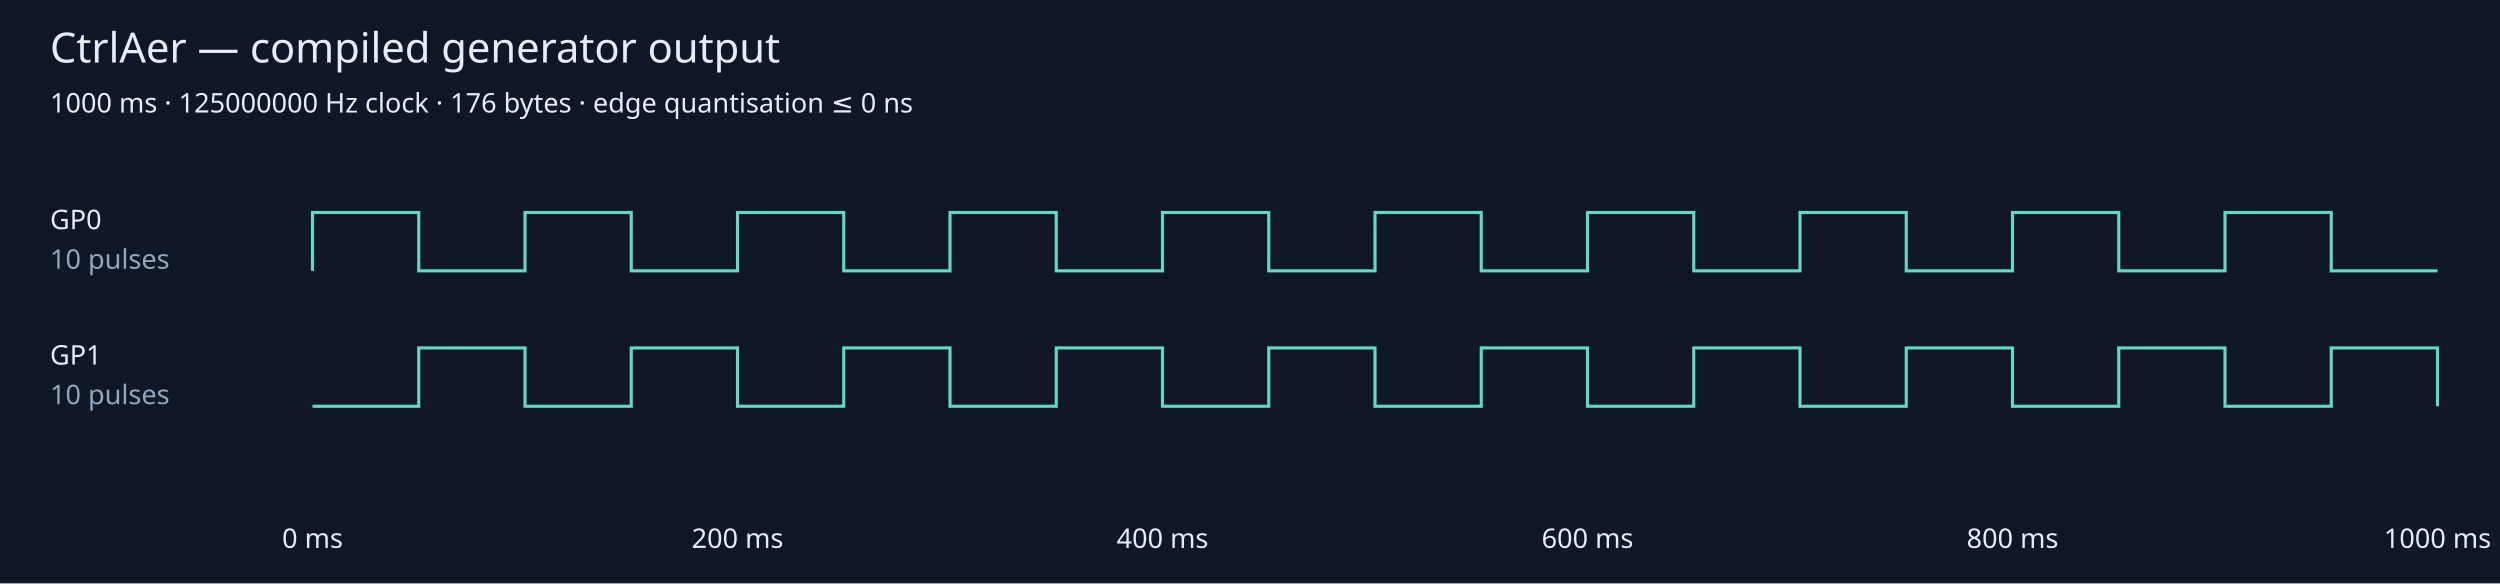
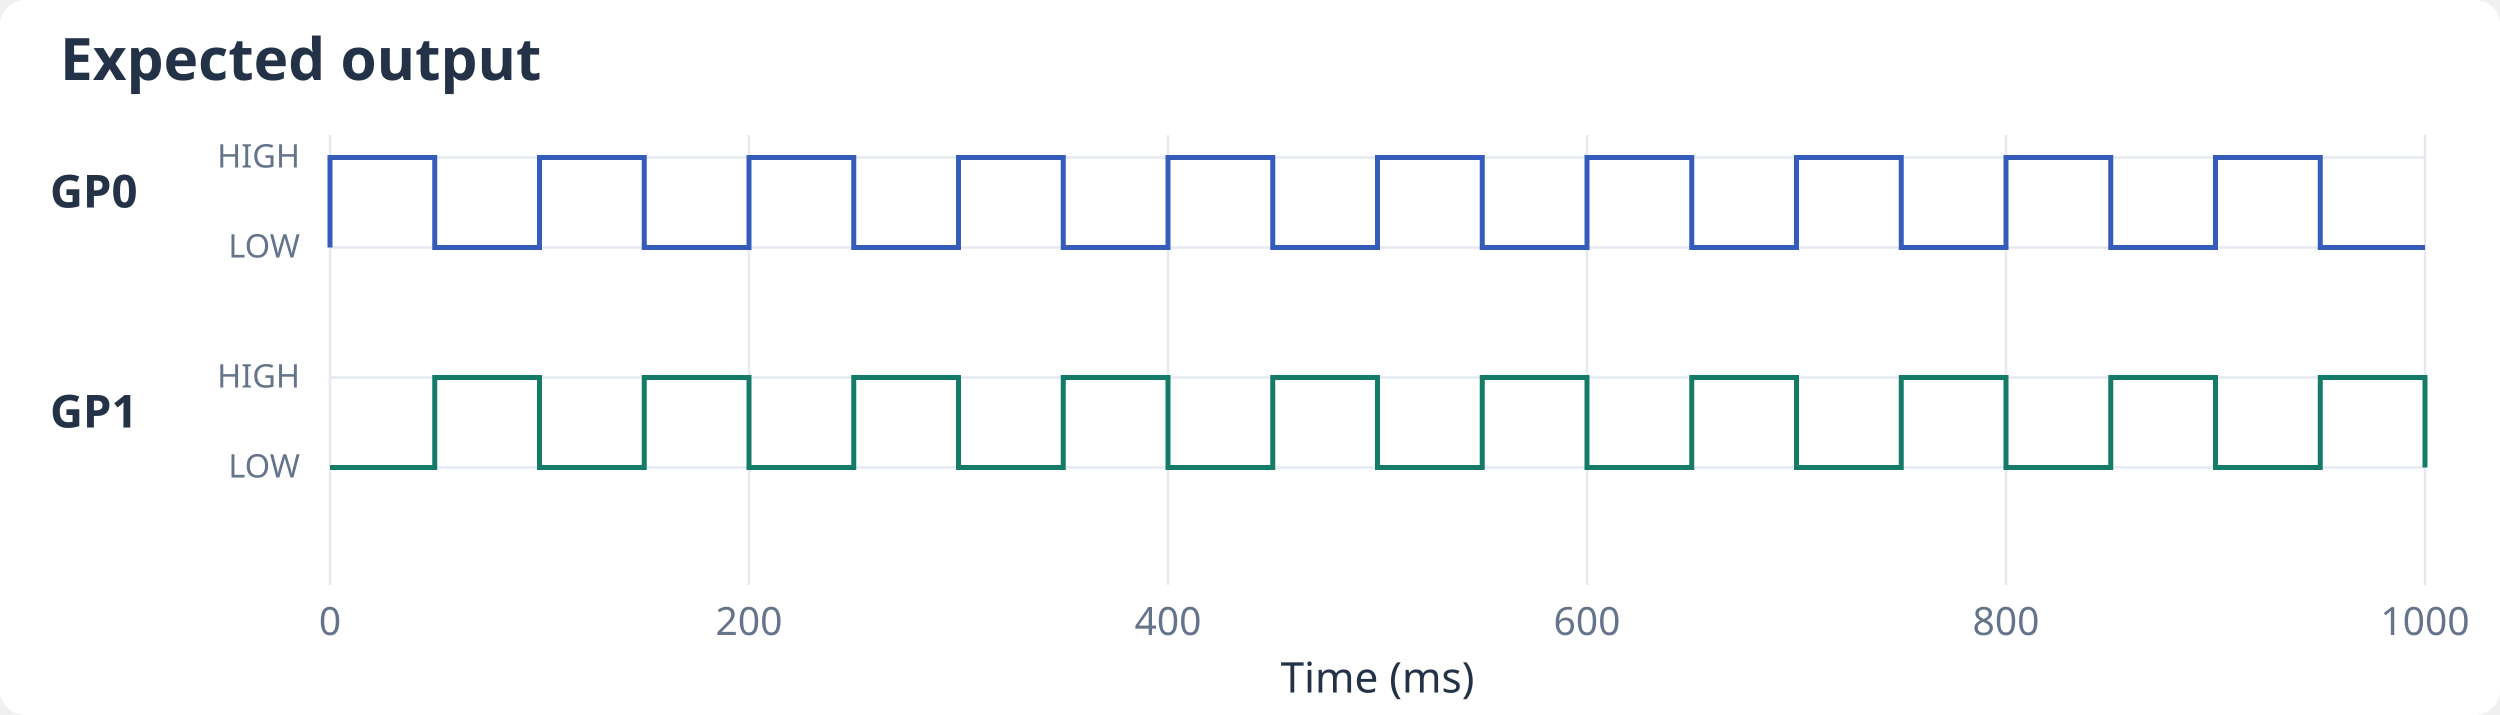
- <svg xmlns="http://www.w3.org/2000/svg" width="1200" height="280" viewBox="0 0 1200 280">
-   <rect width="100%" height="100%" fill="#101827" />
-   <g font-family="sans-serif" font-size="13" fill="#e6edf7">
-     <text x="24" y="30" font-size="20">CtrlAer — compiled generator output</text>
-     <text x="24" y="54">1000 ms · 125000000 Hz clock · 176 bytes · edge quantisation ≤ 0 ns</text>
-     <text x="24" y="110">GP0</text>
-     <text x="24" y="129" fill="#93a5bc">10 pulses</text>
-     <path d="M 150.000 130 H 150.000 V 102 H 201.000 V 130 H 252.000 V 102 H 303.000 V 130 H 354.000 V 102 H 405.000 V 130 H 456.000 V 102 H 507.000 V 130 H 558.000 V 102 H 609.000 V 130 H 660.000 V 102 H 711.000 V 130 H 762.000 V 102 H 813.000 V 130 H 864.000 V 102 H 915.000 V 130 H 966.000 V 102 H 1017.000 V 130 H 1068.000 V 102 H 1119.000 V 130 H 1170.000" fill="none" stroke="#64d8c5" stroke-width="1.5" />
-     <text x="24" y="175">GP1</text>
-     <text x="24" y="194" fill="#93a5bc">10 pulses</text>
-     <path d="M 150.000 195 H 201.000 V 167 H 252.000 V 195 H 303.000 V 167 H 354.000 V 195 H 405.000 V 167 H 456.000 V 195 H 507.000 V 167 H 558.000 V 195 H 609.000 V 167 H 660.000 V 195 H 711.000 V 167 H 762.000 V 195 H 813.000 V 167 H 864.000 V 195 H 915.000 V 167 H 966.000 V 195 H 1017.000 V 167 H 1068.000 V 195 H 1119.000 V 167 H 1170.000 V 195 H 1170.000" fill="none" stroke="#64d8c5" stroke-width="1.5" />
-     <text x="150.000" y="263" text-anchor="middle">0 ms</text>
-     <text x="354.000" y="263" text-anchor="middle">200 ms</text>
-     <text x="558.000" y="263" text-anchor="middle">400 ms</text>
-     <text x="762.000" y="263" text-anchor="middle">600 ms</text>
-     <text x="966.000" y="263" text-anchor="middle">800 ms</text>
-     <text x="1170.000" y="263" text-anchor="middle">1000 ms</text>
+ <svg xmlns="http://www.w3.org/2000/svg" viewBox="0 0 1000 286" role="img">
+   <rect width="100%" height="100%" rx="10" fill="#fff" />
+   <g font-family="system-ui, sans-serif" fill="#243247">
+     <text x="24" y="32" font-size="23.4" fill="#243247" font-weight="600" text-anchor="start">Expected output</text>
+     <path d="M132.0,54 L132.0,234" fill="none" stroke="#e5eaf1" stroke-width="1" />
+     <text x="132.0" y="254" font-size="15.6" fill="#64748b" font-weight="400" text-anchor="middle">0</text>
+     <path d="M299.6,54 L299.6,234" fill="none" stroke="#e5eaf1" stroke-width="1" />
+     <text x="299.6" y="254" font-size="15.6" fill="#64748b" font-weight="400" text-anchor="middle">200</text>
+     <path d="M467.2,54 L467.2,234" fill="none" stroke="#e5eaf1" stroke-width="1" />
+     <text x="467.2" y="254" font-size="15.6" fill="#64748b" font-weight="400" text-anchor="middle">400</text>
+     <path d="M634.8,54 L634.8,234" fill="none" stroke="#e5eaf1" stroke-width="1" />
+     <text x="634.8" y="254" font-size="15.6" fill="#64748b" font-weight="400" text-anchor="middle">600</text>
+     <path d="M802.4,54 L802.4,234" fill="none" stroke="#e5eaf1" stroke-width="1" />
+     <text x="802.4" y="254" font-size="15.6" fill="#64748b" font-weight="400" text-anchor="middle">800</text>
+     <path d="M970.0,54 L970.0,234" fill="none" stroke="#e5eaf1" stroke-width="1" />
+     <text x="970.0" y="254" font-size="15.6" fill="#64748b" font-weight="400" text-anchor="middle">1000</text>
+     <text x="551.0" y="277" font-size="16.9" fill="#243247" font-weight="400" text-anchor="middle">Time (ms)</text>
+     <text x="20" y="83" font-size="18.2" fill="#243247" font-weight="600" text-anchor="start">GP0</text>
+     <text x="120" y="67" font-size="13.0" fill="#64748b" font-weight="400" text-anchor="end">HIGH</text>
+     <text x="120" y="103" font-size="13.0" fill="#64748b" font-weight="400" text-anchor="end">LOW</text>
+     <path d="M132,63 L970,63" fill="none" stroke="#e5eaf1" stroke-width="1" />
+     <path d="M132,99 L970,99" fill="none" stroke="#e5eaf1" stroke-width="1" />
+     <path d="M 132,99 H 132.000 V 63 H 173.900 V 99 H 215.800 V 63 H 257.700 V 99 H 299.600 V 63 H 341.500 V 99 H 383.400 V 63 H 425.300 V 99 H 467.200 V 63 H 509.100 V 99 H 551.000 V 63 H 592.900 V 99 H 634.800 V 63 H 676.700 V 99 H 718.600 V 63 H 760.500 V 99 H 802.400 V 63 H 844.300 V 99 H 886.200 V 63 H 928.100 V 99 H 970" stroke="#355cbb" stroke-width="2" fill="none" />
+     <text x="20" y="171" font-size="18.2" fill="#243247" font-weight="600" text-anchor="start">GP1</text>
+     <text x="120" y="155" font-size="13.0" fill="#64748b" font-weight="400" text-anchor="end">HIGH</text>
+     <text x="120" y="191" font-size="13.0" fill="#64748b" font-weight="400" text-anchor="end">LOW</text>
+     <path d="M132,151 L970,151" fill="none" stroke="#e5eaf1" stroke-width="1" />
+     <path d="M132,187 L970,187" fill="none" stroke="#e5eaf1" stroke-width="1" />
+     <path d="M 132,187 H 173.900 V 151 H 215.800 V 187 H 257.700 V 151 H 299.600 V 187 H 341.500 V 151 H 383.400 V 187 H 425.300 V 151 H 467.200 V 187 H 509.100 V 151 H 551.000 V 187 H 592.900 V 151 H 634.800 V 187 H 676.700 V 151 H 718.600 V 187 H 760.500 V 151 H 802.400 V 187 H 844.300 V 151 H 886.200 V 187 H 928.100 V 151 H 970.000 V 187 H 970" stroke="#137b67" stroke-width="2" fill="none" />
  </g>
</svg>
